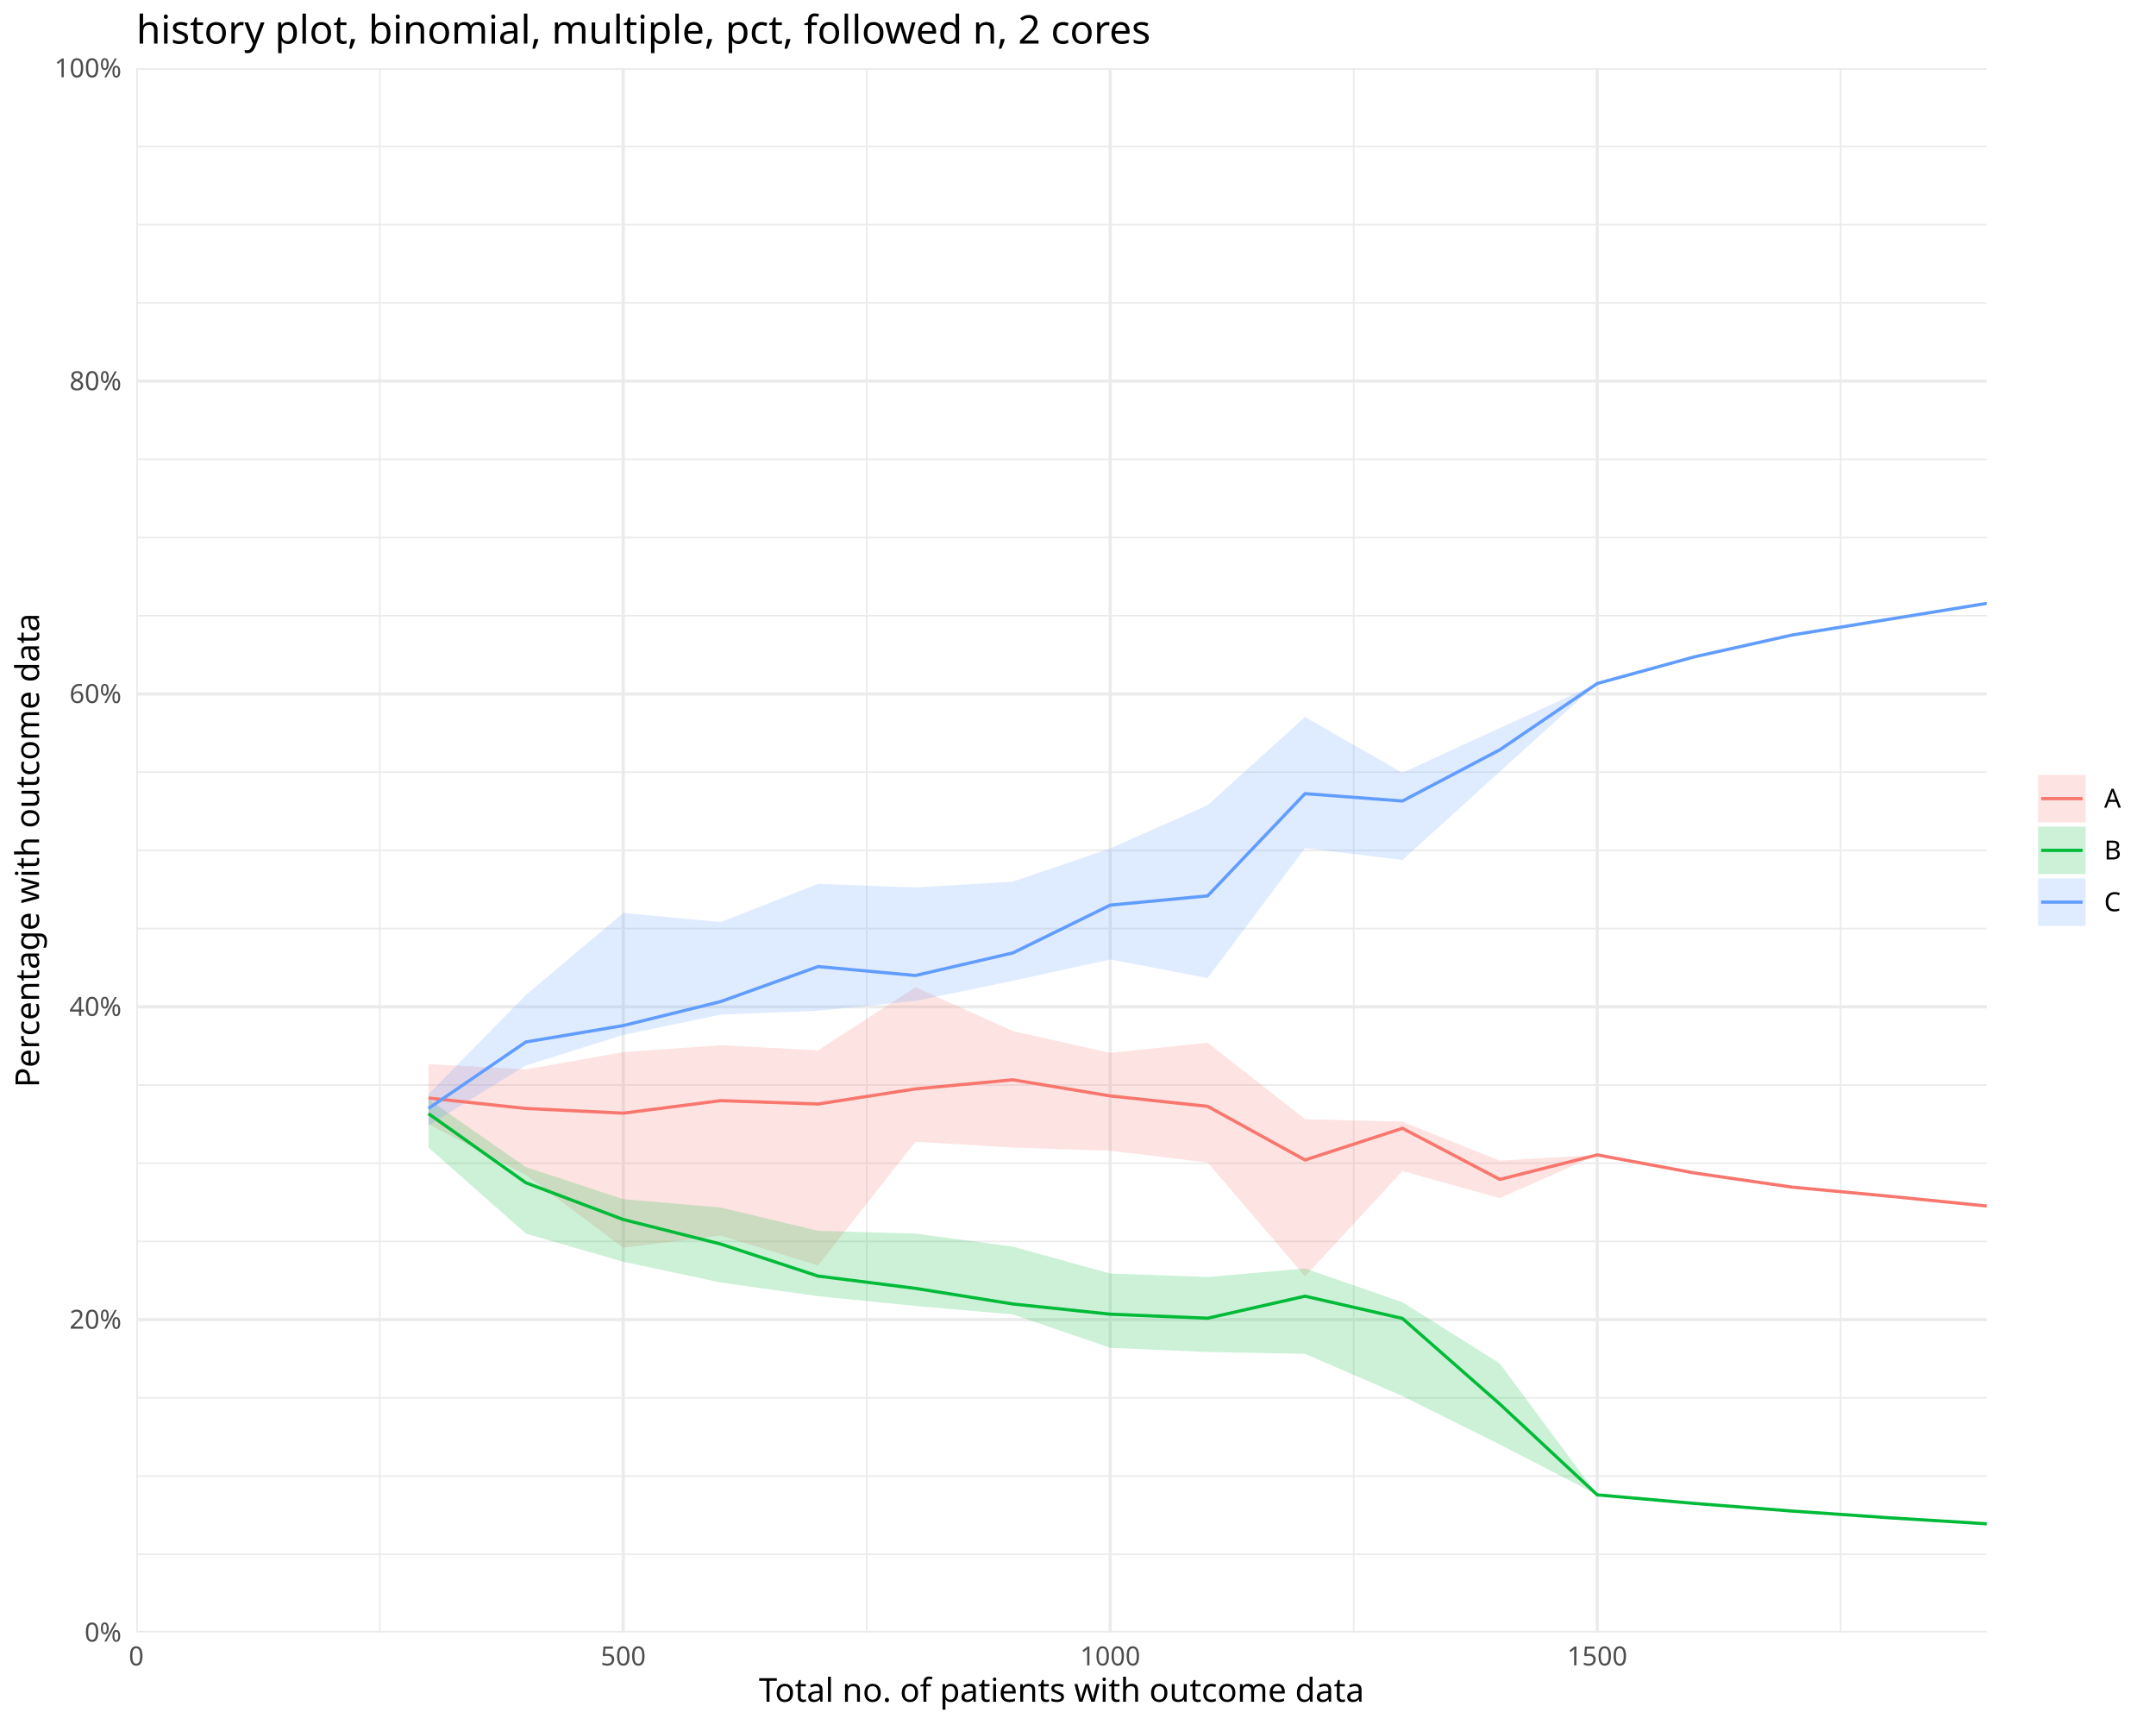
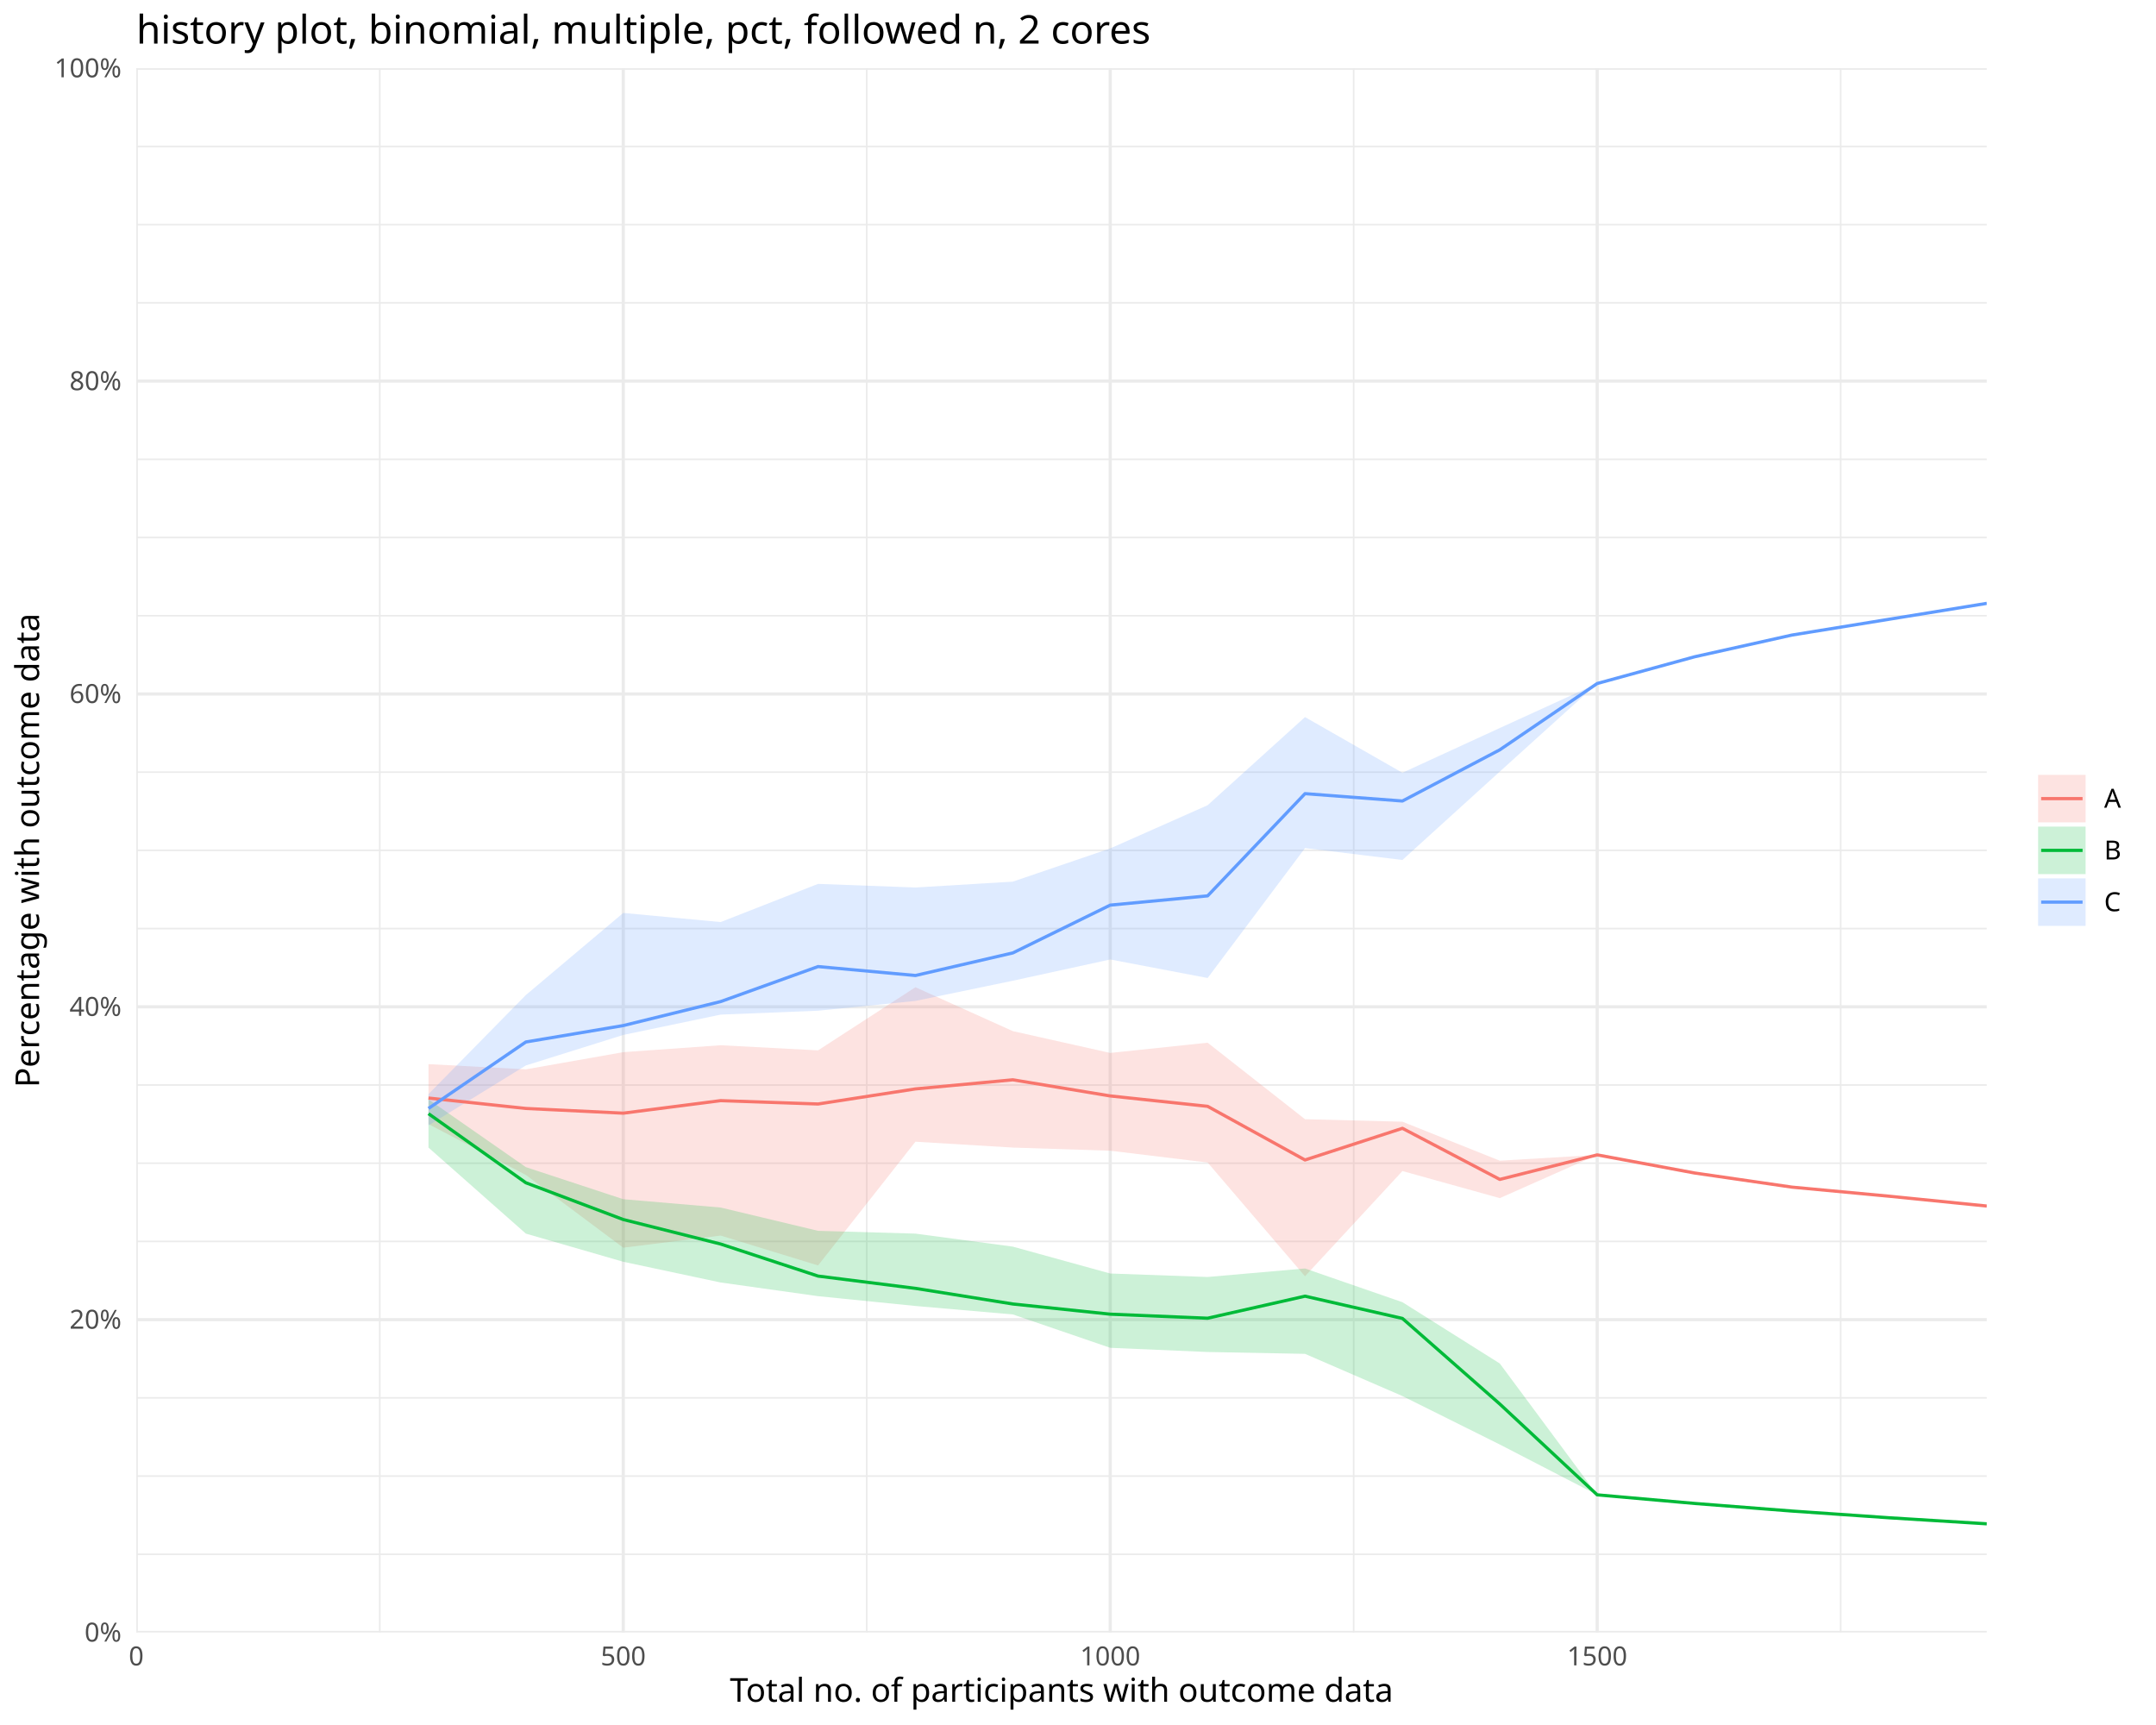
<svg xmlns="http://www.w3.org/2000/svg" class="svglite" data-engine-version="2.0" width="720.00pt" height="576.00pt" viewBox="0 0 720.00 576.00">
  <defs>
    <style type="text/css">
    .svglite line, .svglite polyline, .svglite polygon, .svglite path, .svglite rect, .svglite circle {
      fill: none;
      stroke: #000000;
      stroke-linecap: round;
      stroke-linejoin: round;
      stroke-miterlimit: 10.00;
    }
  </style>
  </defs>
  <rect width="100%" height="100%" style="stroke: none; fill: #FFFFFF;" />
  <defs>
    <clipPath id="cpMC4wMHw3MjAuMDB8MC4wMHw1NzYuMDA=">
      <rect x="0.00" y="0.00" width="720.00" height="576.00" />
    </clipPath>
  </defs>
  <g clip-path="url(#cpMC4wMHw3MjAuMDB8MC4wMHw1NzYuMDA=)">
    <rect x="0.00" y="0.00" width="720.00" height="576.00" style="stroke-width: 1.07; stroke: none; fill: #FFFFFF;" />
  </g>
  <defs>
    <clipPath id="cpNDUuNTF8NjYzLjQ5fDIyLjc4fDU0NS4xMQ==">
      <rect x="45.51" y="22.78" width="617.97" height="522.33" />
    </clipPath>
  </defs>
  <g clip-path="url(#cpNDUuNTF8NjYzLjQ5fDIyLjc4fDU0NS4xMQ==)">
    <polyline points="45.51,519.00 663.49,519.00 " style="stroke-width: 0.53; stroke: #EBEBEB; stroke-linecap: butt;" />
    <polyline points="45.51,492.88 663.49,492.88 " style="stroke-width: 0.53; stroke: #EBEBEB; stroke-linecap: butt;" />
    <polyline points="45.51,466.76 663.49,466.76 " style="stroke-width: 0.53; stroke: #EBEBEB; stroke-linecap: butt;" />
    <polyline points="45.51,414.53 663.49,414.53 " style="stroke-width: 0.53; stroke: #EBEBEB; stroke-linecap: butt;" />
    <polyline points="45.51,388.41 663.49,388.41 " style="stroke-width: 0.53; stroke: #EBEBEB; stroke-linecap: butt;" />
    <polyline points="45.51,362.30 663.49,362.30 " style="stroke-width: 0.53; stroke: #EBEBEB; stroke-linecap: butt;" />
    <polyline points="45.51,310.06 663.49,310.06 " style="stroke-width: 0.53; stroke: #EBEBEB; stroke-linecap: butt;" />
    <polyline points="45.51,283.95 663.49,283.95 " style="stroke-width: 0.53; stroke: #EBEBEB; stroke-linecap: butt;" />
    <polyline points="45.51,257.83 663.49,257.83 " style="stroke-width: 0.53; stroke: #EBEBEB; stroke-linecap: butt;" />
    <polyline points="45.51,205.60 663.49,205.60 " style="stroke-width: 0.53; stroke: #EBEBEB; stroke-linecap: butt;" />
    <polyline points="45.51,179.48 663.49,179.48 " style="stroke-width: 0.53; stroke: #EBEBEB; stroke-linecap: butt;" />
    <polyline points="45.51,153.37 663.49,153.37 " style="stroke-width: 0.53; stroke: #EBEBEB; stroke-linecap: butt;" />
    <polyline points="45.51,101.13 663.49,101.13 " style="stroke-width: 0.53; stroke: #EBEBEB; stroke-linecap: butt;" />
    <polyline points="45.51,75.02 663.49,75.02 " style="stroke-width: 0.53; stroke: #EBEBEB; stroke-linecap: butt;" />
    <polyline points="45.51,48.90 663.49,48.90 " style="stroke-width: 0.53; stroke: #EBEBEB; stroke-linecap: butt;" />
    <polyline points="126.83,545.11 126.83,22.78 " style="stroke-width: 0.53; stroke: #EBEBEB; stroke-linecap: butt;" />
    <polyline points="289.45,545.11 289.45,22.78 " style="stroke-width: 0.53; stroke: #EBEBEB; stroke-linecap: butt;" />
    <polyline points="452.07,545.11 452.07,22.78 " style="stroke-width: 0.53; stroke: #EBEBEB; stroke-linecap: butt;" />
    <polyline points="614.70,545.11 614.70,22.78 " style="stroke-width: 0.53; stroke: #EBEBEB; stroke-linecap: butt;" />
    <polyline points="45.51,545.11 663.49,545.11 " style="stroke-width: 1.07; stroke: #EBEBEB; stroke-linecap: butt;" />
    <polyline points="45.51,440.65 663.49,440.65 " style="stroke-width: 1.07; stroke: #EBEBEB; stroke-linecap: butt;" />
    <polyline points="45.51,336.18 663.49,336.18 " style="stroke-width: 1.07; stroke: #EBEBEB; stroke-linecap: butt;" />
    <polyline points="45.51,231.72 663.49,231.72 " style="stroke-width: 1.07; stroke: #EBEBEB; stroke-linecap: butt;" />
    <polyline points="45.51,127.25 663.49,127.25 " style="stroke-width: 1.07; stroke: #EBEBEB; stroke-linecap: butt;" />
    <polyline points="45.51,22.78 663.49,22.78 " style="stroke-width: 1.07; stroke: #EBEBEB; stroke-linecap: butt;" />
    <polyline points="45.51,545.11 45.51,22.78 " style="stroke-width: 1.07; stroke: #EBEBEB; stroke-linecap: butt;" />
    <polyline points="208.14,545.11 208.14,22.78 " style="stroke-width: 1.07; stroke: #EBEBEB; stroke-linecap: butt;" />
    <polyline points="370.76,545.11 370.76,22.78 " style="stroke-width: 1.07; stroke: #EBEBEB; stroke-linecap: butt;" />
    <polyline points="533.39,545.11 533.39,22.78 " style="stroke-width: 1.07; stroke: #EBEBEB; stroke-linecap: butt;" />
    <polygon points="143.09,355.33 175.61,357.07 208.14,351.33 240.66,349.02 273.19,350.73 305.71,329.65 338.24,344.31 370.76,351.59 403.29,348.17 435.81,373.72 468.34,374.55 500.86,387.57 533.39,385.63 565.91,391.68 598.44,396.40 630.96,399.44 663.49,402.71 663.49,402.71 630.96,399.44 598.44,396.40 565.91,391.68 533.39,385.63 500.86,400.07 468.34,391.03 435.81,426.17 403.29,388.18 370.76,384.24 338.24,383.19 305.71,381.23 273.19,422.55 240.66,412.57 208.14,416.62 175.61,392.33 143.09,375.36 " style="stroke-width: 0.00; stroke: none; stroke-linecap: butt; fill: #F8766D; fill-opacity: 0.20;" />
    <polyline points="143.09,355.33 175.61,357.07 208.14,351.33 240.66,349.02 273.19,350.73 305.71,329.65 338.24,344.31 370.76,351.59 403.29,348.17 435.81,373.72 468.34,374.55 500.86,387.57 533.39,385.63 565.91,391.68 598.44,396.40 630.96,399.44 663.49,402.71 " style="stroke-width: 1.07; stroke: none; stroke-linecap: butt;" />
    <polyline points="663.49,402.71 630.96,399.44 598.44,396.40 565.91,391.68 533.39,385.63 500.86,400.07 468.34,391.03 435.81,426.17 403.29,388.18 370.76,384.24 338.24,383.19 305.71,381.23 273.19,422.55 240.66,412.57 208.14,416.62 175.61,392.33 143.09,375.36 " style="stroke-width: 1.07; stroke: none; stroke-linecap: butt;" />
    <polygon points="143.09,367.09 175.61,389.72 208.14,400.43 240.66,403.21 273.19,410.99 305.71,411.92 338.24,416.27 370.76,425.24 403.29,426.40 435.81,423.56 468.34,434.82 500.86,455.29 533.39,499.15 565.91,502.02 598.44,504.56 630.96,506.81 663.49,508.82 663.49,508.82 630.96,506.81 598.44,504.56 565.91,502.02 533.39,499.15 500.86,482.34 468.34,466.16 435.81,452.07 403.29,451.45 370.76,450.05 338.24,438.91 305.71,436.08 273.19,432.81 240.66,428.24 208.14,421.32 175.61,411.92 143.09,383.19 " style="stroke-width: 0.00; stroke: none; stroke-linecap: butt; fill: #00BA38; fill-opacity: 0.20;" />
    <polyline points="143.09,367.09 175.61,389.72 208.14,400.43 240.66,403.21 273.19,410.99 305.71,411.92 338.24,416.27 370.76,425.24 403.29,426.40 435.81,423.56 468.34,434.82 500.86,455.29 533.39,499.15 565.91,502.02 598.44,504.56 630.96,506.81 663.49,508.82 " style="stroke-width: 1.07; stroke: none; stroke-linecap: butt;" />
    <polyline points="663.49,508.82 630.96,506.81 598.44,504.56 565.91,502.02 533.39,499.15 500.86,482.34 468.34,466.16 435.81,452.07 403.29,451.45 370.76,450.05 338.24,438.91 305.71,436.08 273.19,432.81 240.66,428.24 208.14,421.32 175.61,411.92 143.09,383.19 " style="stroke-width: 1.07; stroke: none; stroke-linecap: butt;" />
    <polygon points="143.09,365.34 175.61,332.26 208.14,304.84 240.66,307.89 273.19,295.14 305.71,296.35 338.24,294.39 370.76,283.30 403.29,268.87 435.81,239.44 468.34,258.03 500.86,243.09 533.39,228.23 565.91,219.31 598.44,212.05 630.96,206.76 663.49,201.47 663.49,201.47 630.96,206.76 598.44,212.05 565.91,219.31 533.39,228.23 500.86,257.64 468.34,287.16 435.81,283.19 403.29,326.57 370.76,320.38 338.24,327.48 305.71,334.22 273.19,337.49 240.66,338.79 208.14,345.58 175.61,355.77 143.09,375.79 " style="stroke-width: 0.00; stroke: none; stroke-linecap: butt; fill: #619CFF; fill-opacity: 0.20;" />
    <polyline points="143.09,365.34 175.61,332.26 208.14,304.84 240.66,307.89 273.19,295.14 305.71,296.35 338.24,294.39 370.76,283.30 403.29,268.87 435.81,239.44 468.34,258.03 500.86,243.09 533.39,228.23 565.91,219.31 598.44,212.05 630.96,206.76 663.49,201.47 " style="stroke-width: 1.07; stroke: none; stroke-linecap: butt;" />
    <polyline points="663.49,201.47 630.96,206.76 598.44,212.05 565.91,219.31 533.39,228.23 500.86,257.64 468.34,287.16 435.81,283.19 403.29,326.57 370.76,320.38 338.24,327.48 305.71,334.22 273.19,337.49 240.66,338.79 208.14,345.58 175.61,355.77 143.09,375.79 " style="stroke-width: 1.07; stroke: none; stroke-linecap: butt;" />
    <polyline points="143.09,366.65 175.61,370.13 208.14,371.70 240.66,367.52 273.19,368.64 305.71,363.60 338.24,360.56 370.76,365.95 403.29,369.42 435.81,387.33 468.34,376.76 500.86,393.82 533.39,385.63 565.91,391.68 598.44,396.40 630.96,399.44 663.49,402.71 " style="stroke-width: 1.07; stroke: #F8766D; stroke-linecap: butt;" />
    <polyline points="143.09,371.87 175.61,394.94 208.14,407.22 240.66,415.40 273.19,426.10 305.71,430.20 338.24,435.42 370.76,438.82 403.29,440.17 435.81,432.81 468.34,440.24 500.86,468.82 533.39,499.15 565.91,502.02 598.44,504.56 630.96,506.81 663.49,508.82 " style="stroke-width: 1.07; stroke: #00BA38; stroke-linecap: butt;" />
    <polyline points="143.09,370.13 175.61,347.93 208.14,342.45 240.66,334.44 273.19,322.75 305.71,325.73 338.24,318.19 370.76,302.23 403.29,299.14 435.81,265.01 468.34,267.47 500.86,250.37 533.39,228.23 565.91,219.31 598.44,212.05 630.96,206.76 663.49,201.47 " style="stroke-width: 1.07; stroke: #619CFF; stroke-linecap: butt;" />
  </g>
  <g clip-path="url(#cpMC4wMHw3MjAuMDB8MC4wMHw1NzYuMDA=)">
    <text x="40.58" y="548.14" text-anchor="end" style="font-size: 8.80px; fill: #4D4D4D; font-family: sans;" textLength="12.72px" lengthAdjust="spacingAndGlyphs">0%</text>
    <text x="40.58" y="443.67" text-anchor="end" style="font-size: 8.80px; fill: #4D4D4D; font-family: sans;" textLength="17.61px" lengthAdjust="spacingAndGlyphs">20%</text>
    <text x="40.58" y="339.21" text-anchor="end" style="font-size: 8.80px; fill: #4D4D4D; font-family: sans;" textLength="17.61px" lengthAdjust="spacingAndGlyphs">40%</text>
    <text x="40.58" y="234.74" text-anchor="end" style="font-size: 8.80px; fill: #4D4D4D; font-family: sans;" textLength="17.61px" lengthAdjust="spacingAndGlyphs">60%</text>
    <text x="40.58" y="130.28" text-anchor="end" style="font-size: 8.80px; fill: #4D4D4D; font-family: sans;" textLength="17.61px" lengthAdjust="spacingAndGlyphs">80%</text>
    <text x="40.58" y="25.81" text-anchor="end" style="font-size: 8.80px; fill: #4D4D4D; font-family: sans;" textLength="22.51px" lengthAdjust="spacingAndGlyphs">100%</text>
    <text x="45.51" y="556.10" text-anchor="middle" style="font-size: 8.80px; fill: #4D4D4D; font-family: sans;" textLength="4.89px" lengthAdjust="spacingAndGlyphs">0</text>
    <text x="208.14" y="556.10" text-anchor="middle" style="font-size: 8.80px; fill: #4D4D4D; font-family: sans;" textLength="14.68px" lengthAdjust="spacingAndGlyphs">500</text>
    <text x="370.76" y="556.10" text-anchor="middle" style="font-size: 8.80px; fill: #4D4D4D; font-family: sans;" textLength="19.58px" lengthAdjust="spacingAndGlyphs">1000</text>
    <text x="533.39" y="556.10" text-anchor="middle" style="font-size: 8.80px; fill: #4D4D4D; font-family: sans;" textLength="19.58px" lengthAdjust="spacingAndGlyphs">1500</text>
-     <text x="354.50" y="568.24" text-anchor="middle" style="font-size: 11.00px; font-family: sans;" textLength="188.96px" lengthAdjust="spacingAndGlyphs">Total no. of patients with outcome data</text>
+     <text x="354.50" y="568.24" text-anchor="middle" style="font-size: 11.00px; font-family: sans;" textLength="206.69px" lengthAdjust="spacingAndGlyphs">Total no. of participants with outcome data</text>
    <text transform="translate(13.05,283.95) rotate(-90)" text-anchor="middle" style="font-size: 11.00px; font-family: sans;" textLength="148.61px" lengthAdjust="spacingAndGlyphs">Percentage with outcome data</text>
    <rect x="680.63" y="258.74" width="15.86" height="15.86" style="stroke-width: 1.07; stroke: none; stroke-linecap: butt; fill: #F8766D; fill-opacity: 0.20;" />
    <line x1="681.65" y1="266.67" x2="695.48" y2="266.67" style="stroke-width: 1.07; stroke: #F8766D; stroke-linecap: butt;" />
    <rect x="680.63" y="276.02" width="15.86" height="15.86" style="stroke-width: 1.07; stroke: none; stroke-linecap: butt; fill: #00BA38; fill-opacity: 0.20;" />
    <line x1="681.65" y1="283.95" x2="695.48" y2="283.95" style="stroke-width: 1.07; stroke: #00BA38; stroke-linecap: butt;" />
    <rect x="680.63" y="293.30" width="15.86" height="15.86" style="stroke-width: 1.07; stroke: none; stroke-linecap: butt; fill: #619CFF; fill-opacity: 0.20;" />
    <line x1="681.65" y1="301.23" x2="695.48" y2="301.23" style="stroke-width: 1.07; stroke: #619CFF; stroke-linecap: butt;" />
    <text x="702.68" y="269.70" style="font-size: 8.80px; font-family: sans;" textLength="5.87px" lengthAdjust="spacingAndGlyphs">A</text>
    <text x="702.68" y="286.98" style="font-size: 8.80px; font-family: sans;" textLength="5.87px" lengthAdjust="spacingAndGlyphs">B</text>
    <text x="702.68" y="304.26" style="font-size: 8.80px; font-family: sans;" textLength="6.36px" lengthAdjust="spacingAndGlyphs">C</text>
    <text x="45.51" y="14.56" style="font-size: 13.20px; font-family: sans;" textLength="315.50px" lengthAdjust="spacingAndGlyphs">history plot, binomial, multiple, pct, followed n, 2 cores</text>
  </g>
</svg>
